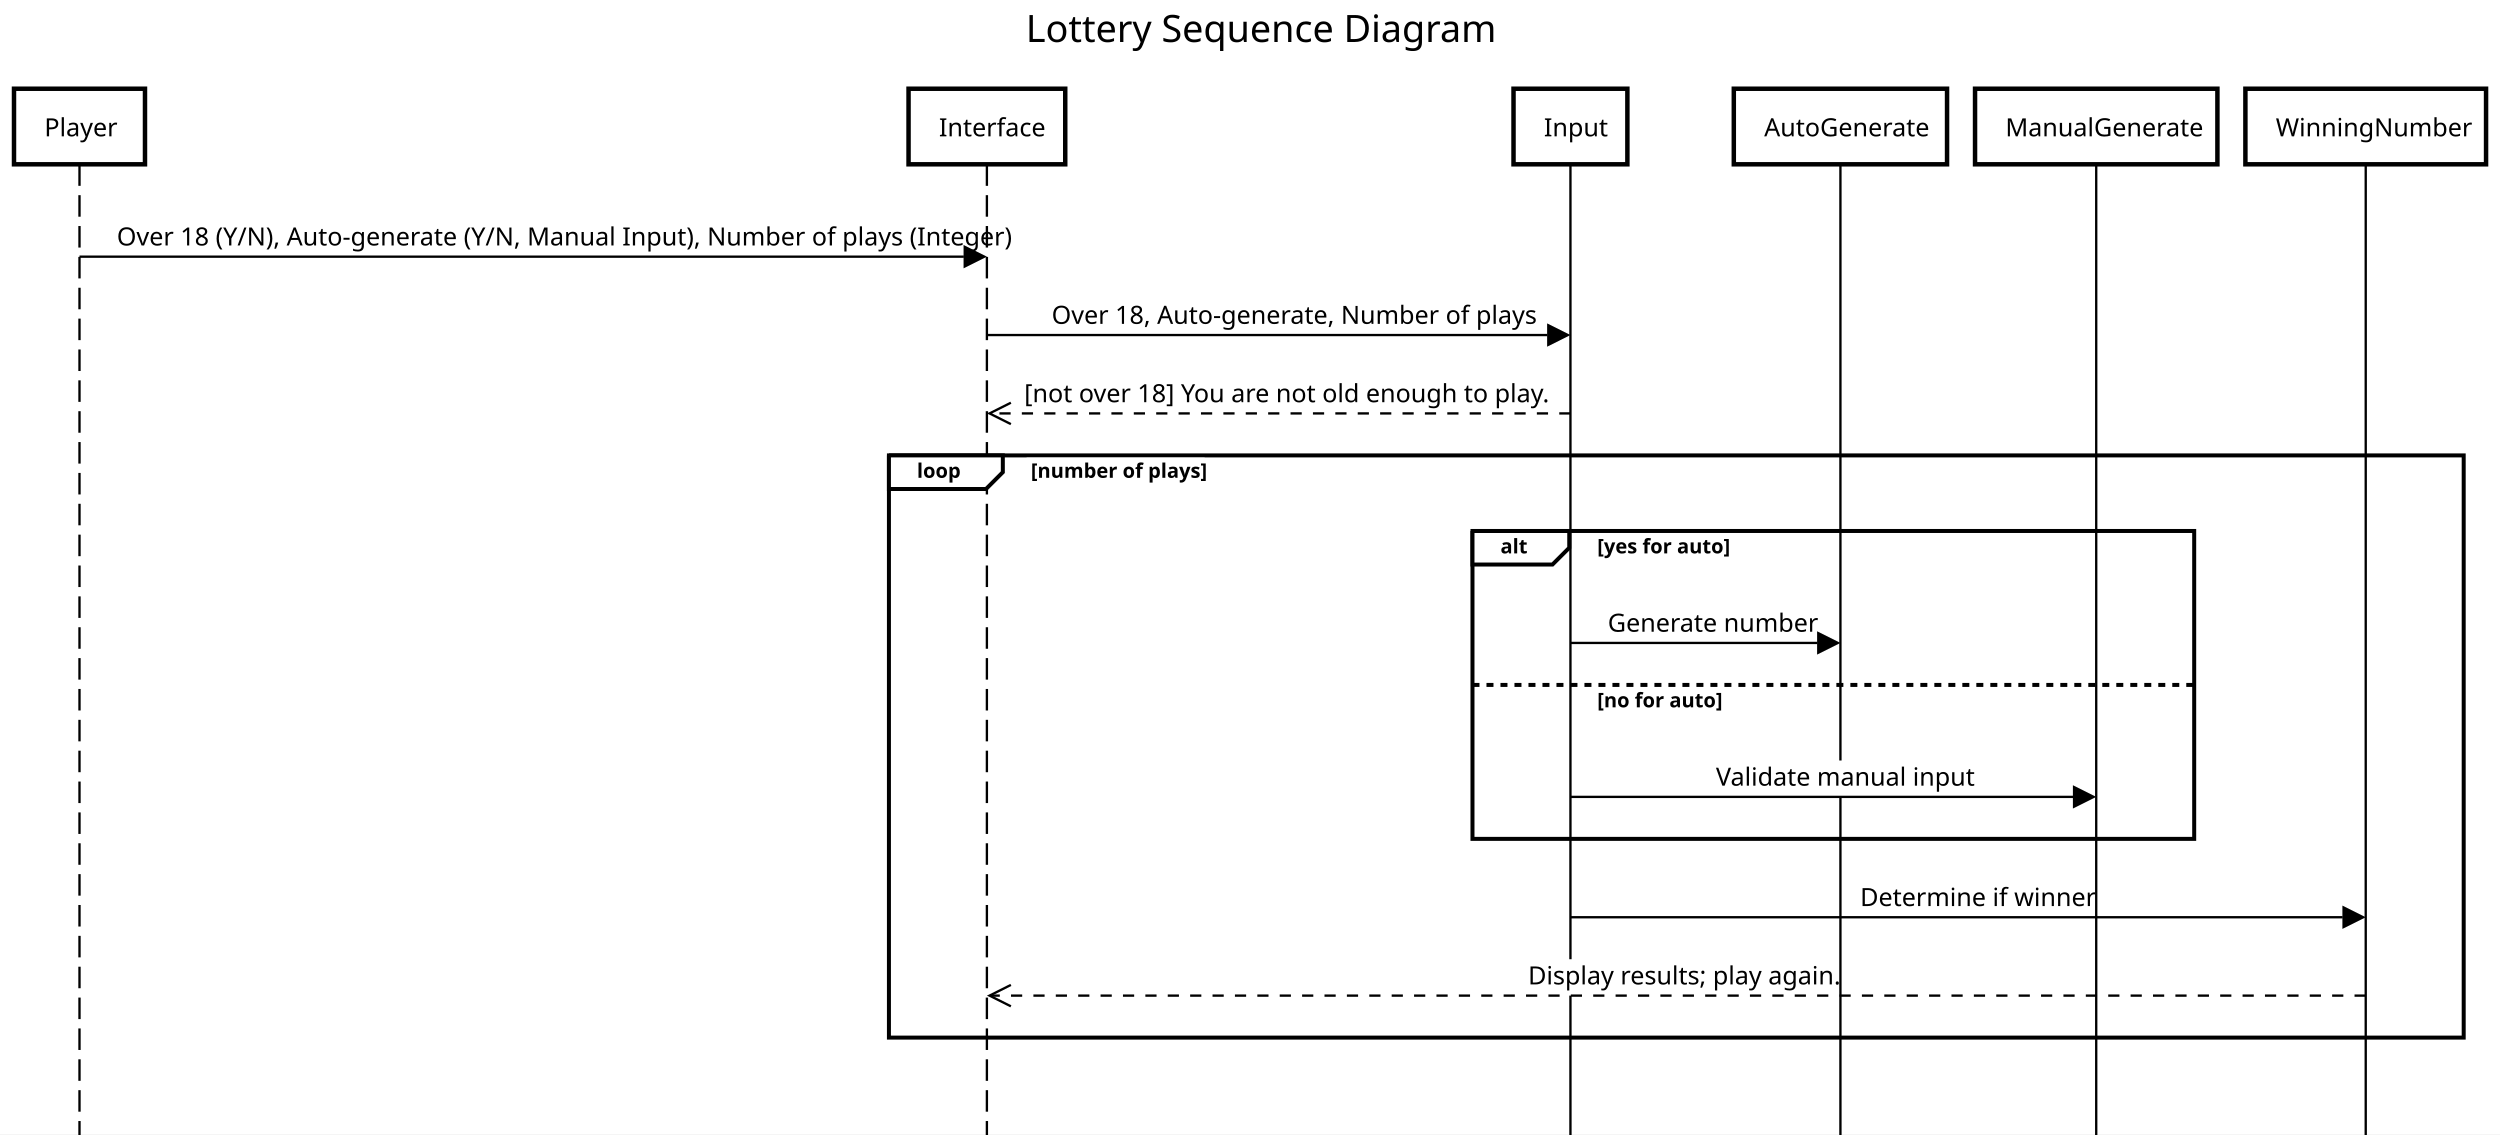
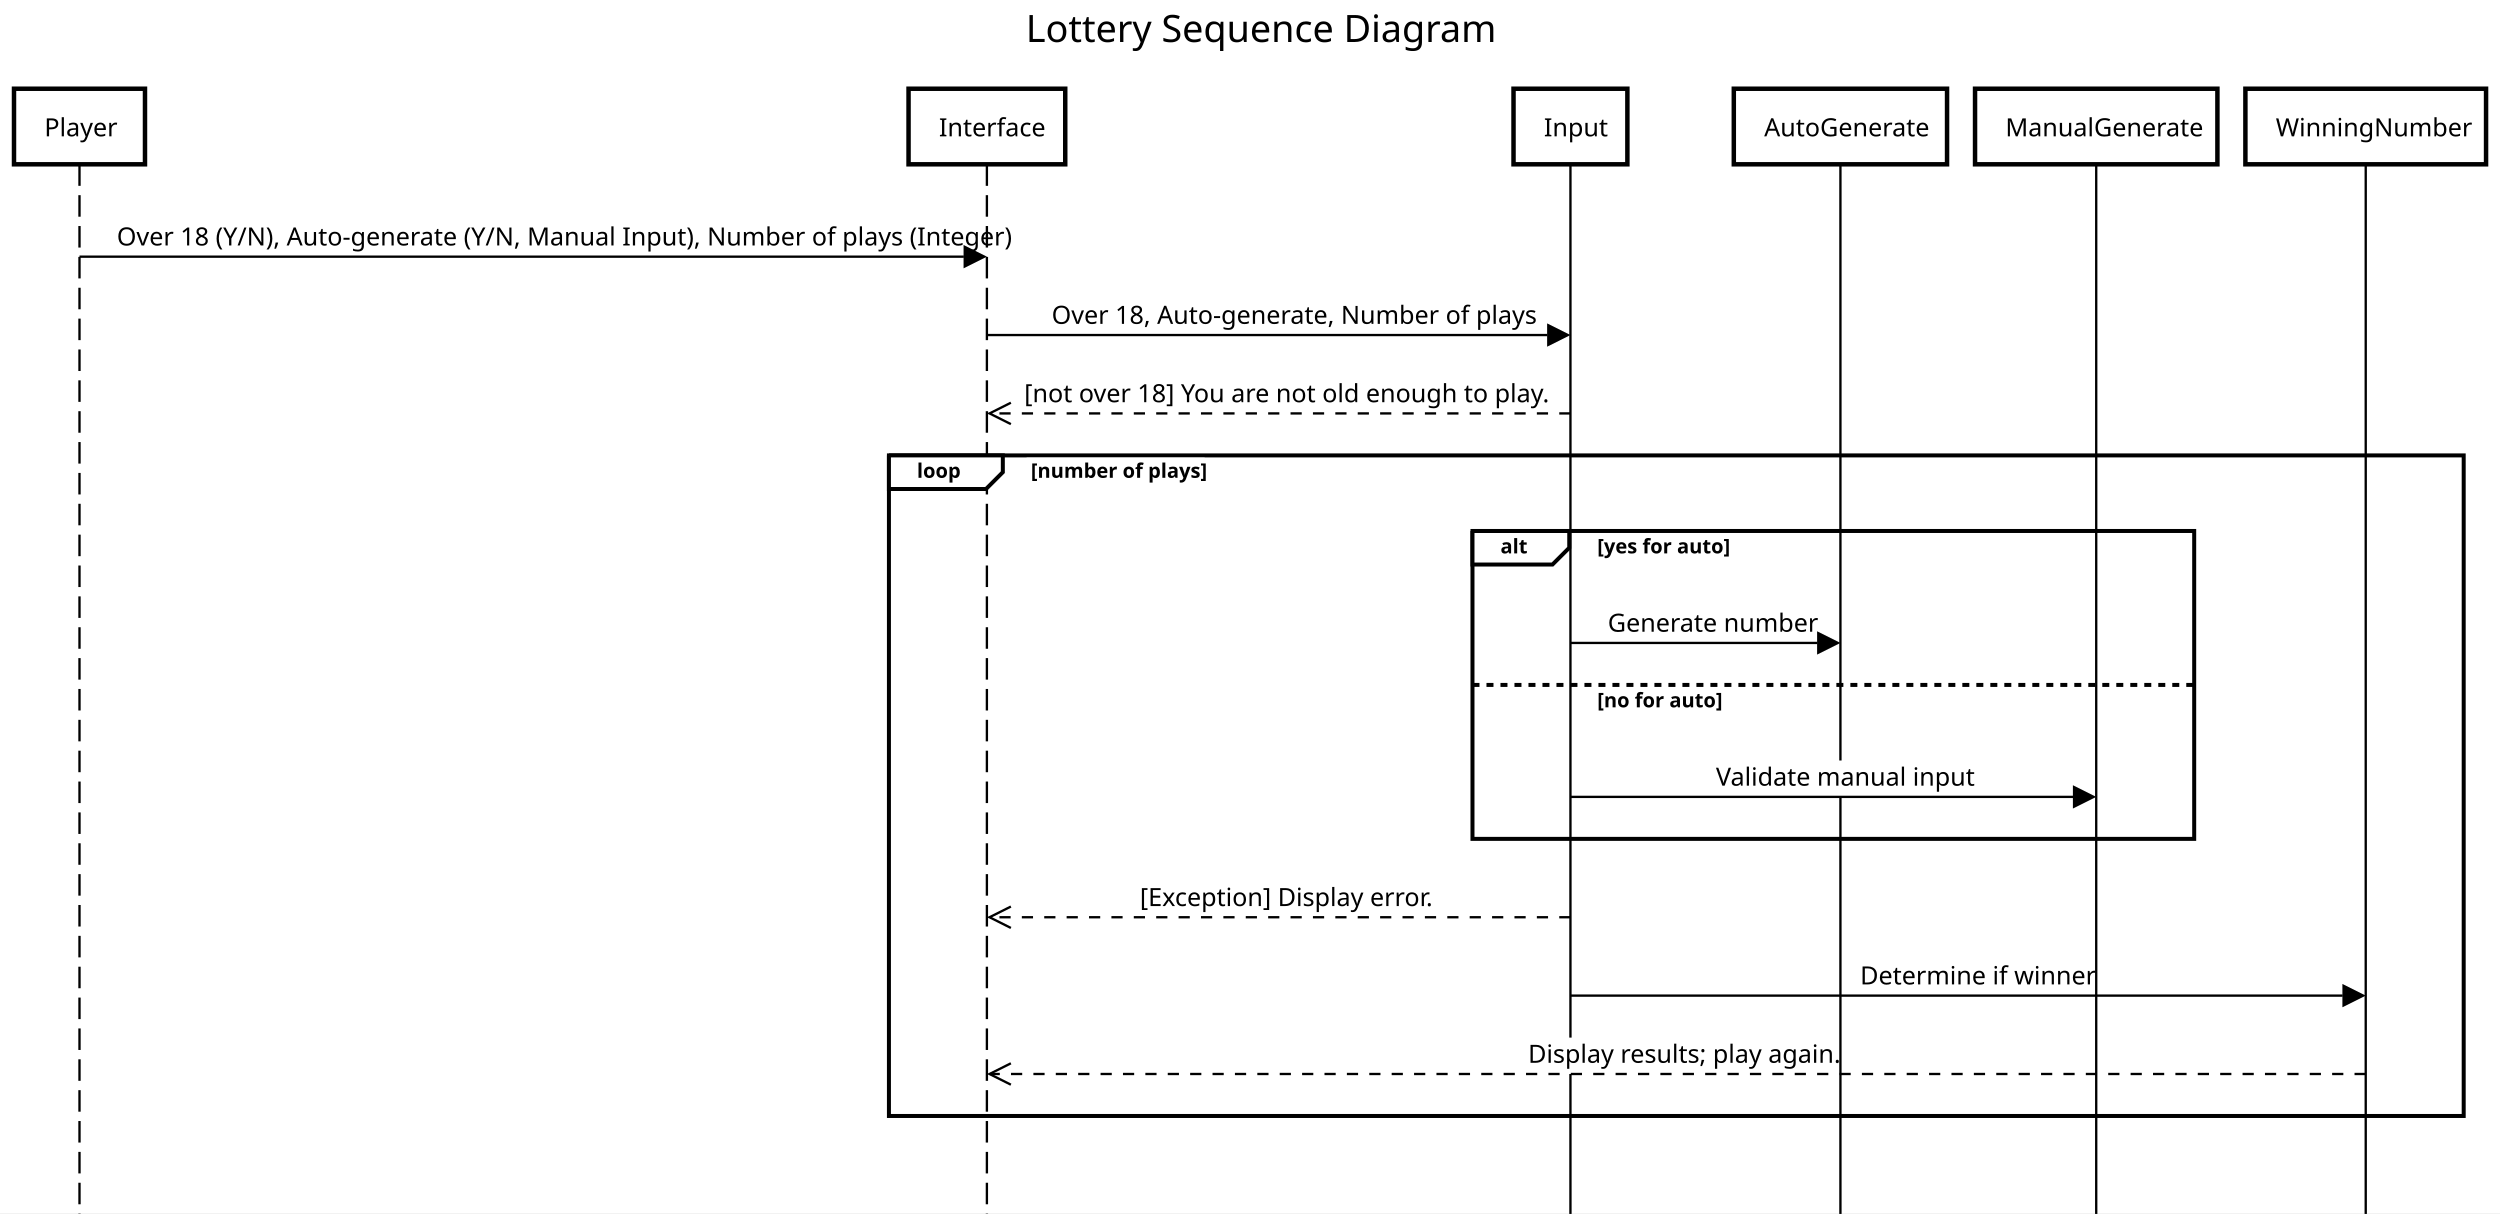
- <svg xmlns="http://www.w3.org/2000/svg" version="1.1" width="1459" height="662">
+ <svg xmlns="http://www.w3.org/2000/svg" version="1.1" width="1459" height="708">
  <defs />
  <g>
    <g />
    <g />
    <g />
    <g />
    <g />
    <g />
    <g />
-     <g>
-       <rect fill="white" stroke="none" x="0" y="0" width="1459" height="662" />
+     <g />
+     <g>
+       <rect fill="white" stroke="none" x="0" y="0" width="1459" height="708" />
    </g>
    <g>
      <text fill="black" stroke="none" font-family="sans-serif" font-size="16.5pt" font-style="normal" font-weight="normal" text-decoration="normal" x="598.665" y="24.503" text-anchor="start" dominant-baseline="alphabetic" xml:space="preserve">Lottery Sequence Diagram</text>
    </g>
    <g />
    <g>
-       <path fill="none" stroke="black" paint-order="fill stroke markers" d=" M 46.391 95.888 L 46.391 662.719" stroke-miterlimit="10" stroke-width="1.361" stroke-dasharray="12.566,5.445" />
-       <path fill="none" stroke="black" paint-order="fill stroke markers" d=" M 575.952 95.888 L 575.952 662.719" stroke-miterlimit="10" stroke-width="1.361" stroke-dasharray="12.566,5.445" />
-       <path fill="none" stroke="black" paint-order="fill stroke markers" d=" M 916.512 95.888 L 916.512 662.719" stroke-miterlimit="10" stroke-width="1.361" />
-       <path fill="none" stroke="black" paint-order="fill stroke markers" d=" M 1074.073 95.888 L 1074.073 662.719" stroke-miterlimit="10" stroke-width="1.361" />
-       <path fill="none" stroke="black" paint-order="fill stroke markers" d=" M 1223.356 95.888 L 1223.356 662.719" stroke-miterlimit="10" stroke-width="1.361" />
-       <path fill="none" stroke="black" paint-order="fill stroke markers" d=" M 1380.638 95.888 L 1380.638 662.719" stroke-miterlimit="10" stroke-width="1.361" />
+       <path fill="none" stroke="black" paint-order="fill stroke markers" d=" M 46.391 95.888 L 46.391 708.458" stroke-miterlimit="10" stroke-width="1.361" stroke-dasharray="12.566,5.445" />
+       <path fill="none" stroke="black" paint-order="fill stroke markers" d=" M 575.952 95.888 L 575.952 708.458" stroke-miterlimit="10" stroke-width="1.361" stroke-dasharray="12.566,5.445" />
+       <path fill="none" stroke="black" paint-order="fill stroke markers" d=" M 916.512 95.888 L 916.512 708.458" stroke-miterlimit="10" stroke-width="1.361" />
+       <path fill="none" stroke="black" paint-order="fill stroke markers" d=" M 1074.073 95.888 L 1074.073 708.458" stroke-miterlimit="10" stroke-width="1.361" />
+       <path fill="none" stroke="black" paint-order="fill stroke markers" d=" M 1223.356 95.888 L 1223.356 708.458" stroke-miterlimit="10" stroke-width="1.361" />
+       <path fill="none" stroke="black" paint-order="fill stroke markers" d=" M 1380.638 95.888 L 1380.638 708.458" stroke-miterlimit="10" stroke-width="1.361" />
    </g>
    <g>
      <path fill="none" stroke="none" />
      <g>
        <path fill="white" stroke="black" paint-order="fill stroke markers" d=" M 8.168 51.783 L 84.615 51.783 L 84.615 95.888 L 8.168 95.888 L 8.168 51.783 Z" stroke-miterlimit="10" stroke-width="2.614" stroke-dasharray="" />
      </g>
      <g>
        <g />
        <text fill="black" stroke="none" font-family="sans-serif" font-size="11pt" font-style="normal" font-weight="normal" text-decoration="normal" x="25.891" y="79.552" text-anchor="start" dominant-baseline="alphabetic" xml:space="preserve">Player</text>
      </g>
      <path fill="none" stroke="none" />
      <g>
        <path fill="white" stroke="black" paint-order="fill stroke markers" d=" M 530.228 51.783 L 621.676 51.783 L 621.676 95.888 L 530.228 95.888 L 530.228 51.783 Z" stroke-miterlimit="10" stroke-width="2.614" stroke-dasharray="" />
      </g>
      <g>
        <g />
        <text fill="black" stroke="none" font-family="sans-serif" font-size="11pt" font-style="normal" font-weight="normal" text-decoration="normal" x="547.952" y="79.552" text-anchor="start" dominant-baseline="alphabetic" xml:space="preserve">Interface</text>
      </g>
      <path fill="none" stroke="none" />
      <g>
        <path fill="white" stroke="black" paint-order="fill stroke markers" d=" M 883.289 51.783 L 949.736 51.783 L 949.736 95.888 L 883.289 95.888 L 883.289 51.783 Z" stroke-miterlimit="10" stroke-width="2.614" stroke-dasharray="" />
      </g>
      <g>
        <g />
        <text fill="black" stroke="none" font-family="sans-serif" font-size="11pt" font-style="normal" font-weight="normal" text-decoration="normal" x="901.012" y="79.552" text-anchor="start" dominant-baseline="alphabetic" xml:space="preserve">Input</text>
      </g>
      <path fill="none" stroke="none" />
      <g>
        <path fill="white" stroke="black" paint-order="fill stroke markers" d=" M 1011.849 51.783 L 1136.297 51.783 L 1136.297 95.888 L 1011.849 95.888 L 1011.849 51.783 Z" stroke-miterlimit="10" stroke-width="2.614" stroke-dasharray="" />
      </g>
      <g>
        <g />
        <text fill="black" stroke="none" font-family="sans-serif" font-size="11pt" font-style="normal" font-weight="normal" text-decoration="normal" x="1029.573" y="79.552" text-anchor="start" dominant-baseline="alphabetic" xml:space="preserve">AutoGenerate</text>
      </g>
      <path fill="none" stroke="none" />
      <g>
        <path fill="white" stroke="black" paint-order="fill stroke markers" d=" M 1152.632 51.783 L 1294.079 51.783 L 1294.079 95.888 L 1152.632 95.888 L 1152.632 51.783 Z" stroke-miterlimit="10" stroke-width="2.614" stroke-dasharray="" />
      </g>
      <g>
        <g />
        <text fill="black" stroke="none" font-family="sans-serif" font-size="11pt" font-style="normal" font-weight="normal" text-decoration="normal" x="1170.356" y="79.552" text-anchor="start" dominant-baseline="alphabetic" xml:space="preserve">ManualGenerate</text>
      </g>
      <path fill="none" stroke="none" />
      <g>
        <path fill="white" stroke="black" paint-order="fill stroke markers" d=" M 1310.414 51.783 L 1450.862 51.783 L 1450.862 95.888 L 1310.414 95.888 L 1310.414 51.783 Z" stroke-miterlimit="10" stroke-width="2.614" stroke-dasharray="" />
      </g>
      <g>
        <g />
        <text fill="black" stroke="none" font-family="sans-serif" font-size="11pt" font-style="normal" font-weight="normal" text-decoration="normal" x="1328.138" y="79.552" text-anchor="start" dominant-baseline="alphabetic" xml:space="preserve">WinningNumber</text>
      </g>
    </g>
    <g>
      <g>
        <g>
          <rect fill="white" stroke="none" x="65.721" y="128.558" width="490.901" height="21.236" />
        </g>
        <text fill="black" stroke="none" font-family="sans-serif" font-size="11pt" font-style="normal" font-weight="normal" text-decoration="normal" x="68.172" y="143.26" text-anchor="start" dominant-baseline="alphabetic" xml:space="preserve">Over 18 (Y/N), Auto-generate (Y/N, Manual Input), Number of plays (Integer)</text>
      </g>
      <g>
        <path fill="none" stroke="black" paint-order="fill stroke markers" d=" M 46.391 149.794 L 562.503 149.794" stroke-miterlimit="10" stroke-width="1.361" stroke-dasharray="" />
        <g transform="translate(575.9518,149.7938) translate(-575.9518,-149.7938)">
          <path fill="black" stroke="none" paint-order="stroke fill markers" d=" M 562.339 142.987 L 575.952 149.794 L 562.339 156.6 Z" />
        </g>
      </g>
      <g>
        <g>
          <rect fill="white" stroke="none" x="611.282" y="174.297" width="269.901" height="21.236" />
        </g>
        <text fill="black" stroke="none" font-family="sans-serif" font-size="11pt" font-style="normal" font-weight="normal" text-decoration="normal" x="613.732" y="188.998" text-anchor="start" dominant-baseline="alphabetic" xml:space="preserve">Over 18, Auto-generate, Number of plays</text>
      </g>
      <g>
        <path fill="none" stroke="black" paint-order="fill stroke markers" d=" M 575.952 195.532 L 903.063 195.532" stroke-miterlimit="10" stroke-width="1.361" stroke-dasharray="" />
        <g transform="translate(916.5124,195.5324) translate(-916.5124,-195.5324)">
          <path fill="black" stroke="none" paint-order="stroke fill markers" d=" M 902.9 188.726 L 916.512 195.532 L 902.9 202.339 Z" />
        </g>
      </g>
      <g>
        <g>
          <rect fill="white" stroke="none" x="595.282" y="220.035" width="301.901" height="21.236" />
        </g>
        <text fill="black" stroke="none" font-family="sans-serif" font-size="11pt" font-style="normal" font-weight="normal" text-decoration="normal" x="597.732" y="234.737" text-anchor="start" dominant-baseline="alphabetic" xml:space="preserve">[not over 18] You are not old enough to play.    </text>
      </g>
      <g>
        <path fill="none" stroke="black" paint-order="fill stroke markers" d=" M 916.512 241.271 L 577.994 241.271" stroke-miterlimit="10" stroke-width="1.361" stroke-dasharray="6.534" />
        <g transform="translate(575.9518,241.271) translate(-575.9518,-241.271)">
          <path fill="none" stroke="black" paint-order="fill stroke markers" d=" M 589.947 235.028 L 577.482 241.271 L 589.947 247.514" stroke-miterlimit="10" stroke-width="1.361" />
        </g>
      </g>
      <g>
        <g>
          <rect fill="white" stroke="none" x="935.842" y="353.984" width="118.901" height="21.236" />
        </g>
        <text fill="black" stroke="none" font-family="sans-serif" font-size="11pt" font-style="normal" font-weight="normal" text-decoration="normal" x="938.293" y="368.686" text-anchor="start" dominant-baseline="alphabetic" xml:space="preserve">Generate number</text>
      </g>
      <g>
        <path fill="none" stroke="black" paint-order="fill stroke markers" d=" M 916.512 375.22 L 1060.624 375.22" stroke-miterlimit="10" stroke-width="1.361" stroke-dasharray="" />
        <g transform="translate(1074.073,375.2196) translate(-1074.073,-375.2196)">
          <path fill="black" stroke="none" paint-order="stroke fill markers" d=" M 1060.46 368.413 L 1074.073 375.22 L 1060.46 382.026 Z" />
        </g>
      </g>
      <g>
        <g>
          <rect fill="white" stroke="none" x="998.984" y="443.827" width="141.901" height="21.236" />
        </g>
        <text fill="black" stroke="none" font-family="sans-serif" font-size="11pt" font-style="normal" font-weight="normal" text-decoration="normal" x="1001.434" y="458.529" text-anchor="start" dominant-baseline="alphabetic" xml:space="preserve">Validate manual input</text>
      </g>
      <g>
        <path fill="none" stroke="black" paint-order="fill stroke markers" d=" M 916.512 465.063 L 1209.906 465.063" stroke-miterlimit="10" stroke-width="1.361" stroke-dasharray="" />
        <g transform="translate(1223.356,465.0632) translate(-1223.356,-465.0632)">
          <path fill="black" stroke="none" paint-order="stroke fill markers" d=" M 1209.743 458.257 L 1223.356 465.063 L 1209.743 471.87 Z" />
        </g>
      </g>
      <g>
        <g>
-           <rect fill="white" stroke="none" x="1083.125" y="514.069" width="130.901" height="21.236" />
-         </g>
-         <text fill="black" stroke="none" font-family="sans-serif" font-size="11pt" font-style="normal" font-weight="normal" text-decoration="normal" x="1085.575" y="528.771" text-anchor="start" dominant-baseline="alphabetic" xml:space="preserve">Determine if winner</text>
-       </g>
-       <g>
-         <path fill="none" stroke="black" paint-order="fill stroke markers" d=" M 916.512 535.305 L 1367.189 535.305" stroke-miterlimit="10" stroke-width="1.361" stroke-dasharray="" />
-         <g transform="translate(1380.638,535.3046) translate(-1380.638,-535.3046)">
-           <path fill="black" stroke="none" paint-order="stroke fill markers" d=" M 1367.025 528.498 L 1380.638 535.305 L 1367.025 542.111 Z" />
-         </g>
-       </g>
-       <g>
-         <g>
-           <rect fill="white" stroke="none" x="889.345" y="559.807" width="177.901" height="21.236" />
-         </g>
-         <text fill="black" stroke="none" font-family="sans-serif" font-size="11pt" font-style="normal" font-weight="normal" text-decoration="normal" x="891.795" y="574.509" text-anchor="start" dominant-baseline="alphabetic" xml:space="preserve">Display results; play again.</text>
-       </g>
-       <g>
-         <path fill="none" stroke="black" paint-order="fill stroke markers" d=" M 1380.638 581.043 L 577.994 581.043" stroke-miterlimit="10" stroke-width="1.361" stroke-dasharray="6.534" />
-         <g transform="translate(575.9518,581.0432) translate(-575.9518,-581.0432)">
-           <path fill="none" stroke="black" paint-order="fill stroke markers" d=" M 589.947 574.8 L 577.482 581.043 L 589.947 587.287" stroke-miterlimit="10" stroke-width="1.361" />
-         </g>
-       </g>
-       <g>
-         <g />
-         <path fill="none" stroke="black" paint-order="fill stroke markers" d=" M 518.779 265.774 L 1437.811 265.774 L 1437.811 605.546 L 518.779 605.546 L 518.779 265.774 Z" stroke-miterlimit="10" stroke-width="2.334" stroke-dasharray="" />
+           <rect fill="white" stroke="none" x="662.782" y="514.069" width="166.901" height="21.236" />
+         </g>
+         <text fill="black" stroke="none" font-family="sans-serif" font-size="11pt" font-style="normal" font-weight="normal" text-decoration="normal" x="665.232" y="528.771" text-anchor="start" dominant-baseline="alphabetic" xml:space="preserve">[Exception] Display error.</text>
+       </g>
+       <g>
+         <path fill="none" stroke="black" paint-order="fill stroke markers" d=" M 916.512 535.305 L 577.994 535.305" stroke-miterlimit="10" stroke-width="1.361" stroke-dasharray="6.534" />
+         <g transform="translate(575.9518,535.3046) translate(-575.9518,-535.3046)">
+           <path fill="none" stroke="black" paint-order="fill stroke markers" d=" M 589.947 529.061 L 577.482 535.305 L 589.947 541.548" stroke-miterlimit="10" stroke-width="1.361" />
+         </g>
+       </g>
+       <g>
+         <g>
+           <rect fill="white" stroke="none" x="1083.125" y="559.807" width="130.901" height="21.236" />
+         </g>
+         <text fill="black" stroke="none" font-family="sans-serif" font-size="11pt" font-style="normal" font-weight="normal" text-decoration="normal" x="1085.575" y="574.509" text-anchor="start" dominant-baseline="alphabetic" xml:space="preserve">Determine if winner</text>
+       </g>
+       <g>
+         <path fill="none" stroke="black" paint-order="fill stroke markers" d=" M 916.512 581.043 L 1367.189 581.043" stroke-miterlimit="10" stroke-width="1.361" stroke-dasharray="" />
+         <g transform="translate(1380.638,581.0432) translate(-1380.638,-581.0432)">
+           <path fill="black" stroke="none" paint-order="stroke fill markers" d=" M 1367.025 574.237 L 1380.638 581.043 L 1367.025 587.85 Z" />
+         </g>
+       </g>
+       <g>
+         <g>
+           <rect fill="white" stroke="none" x="889.345" y="605.546" width="177.901" height="21.236" />
+         </g>
+         <text fill="black" stroke="none" font-family="sans-serif" font-size="11pt" font-style="normal" font-weight="normal" text-decoration="normal" x="891.795" y="620.248" text-anchor="start" dominant-baseline="alphabetic" xml:space="preserve">Display results; play again.</text>
+       </g>
+       <g>
+         <path fill="none" stroke="black" paint-order="fill stroke markers" d=" M 1380.638 626.782 L 577.994 626.782" stroke-miterlimit="10" stroke-width="1.361" stroke-dasharray="6.534" />
+         <g transform="translate(575.9518,626.7818) translate(-575.9518,-626.7818)">
+           <path fill="none" stroke="black" paint-order="fill stroke markers" d=" M 589.947 620.538 L 577.482 626.782 L 589.947 633.025" stroke-miterlimit="10" stroke-width="1.361" />
+         </g>
+       </g>
+       <g>
+         <g />
+         <path fill="none" stroke="black" paint-order="fill stroke markers" d=" M 518.779 265.774 L 1437.811 265.774 L 1437.811 651.285 L 518.779 651.285 L 518.779 265.774 Z" stroke-miterlimit="10" stroke-width="2.334" stroke-dasharray="" />
        <path fill="white" stroke="black" paint-order="fill stroke markers" d=" M 518.779 265.774 L 518.779 285.376 L 575.449 285.376 L 585.25 275.575 L 585.25 265.774 L 518.779 265.774" stroke-miterlimit="10" stroke-width="2.334" stroke-dasharray="" />
        <text fill="black" stroke="none" font-family="sans-serif" font-size="8.8pt" font-style="normal" font-weight="bold" text-decoration="normal" x="535.114" y="278.842" text-anchor="start" dominant-baseline="alphabetic" xml:space="preserve">loop</text>
        <g>
          <rect fill="white" stroke="none" x="599.135" y="267.081" width="103.901" height="16.989" />
        </g>
        <text fill="black" stroke="none" font-family="sans-serif" font-size="8.8pt" font-style="normal" font-weight="bold" text-decoration="normal" x="601.585" y="278.842" text-anchor="start" dominant-baseline="alphabetic" xml:space="preserve">[number of plays]</text>
      </g>
      <g>
        <g />
        <path fill="none" stroke="black" paint-order="fill stroke markers" d=" M 859.339 309.879 L 1280.529 309.879 L 1280.529 489.566 L 859.339 489.566 L 859.339 309.879 Z" stroke-miterlimit="10" stroke-width="2.334" stroke-dasharray="" />
        <path fill="white" stroke="black" paint-order="fill stroke markers" d=" M 859.339 309.879 L 859.339 329.481 L 906.01 329.481 L 915.811 319.68 L 915.811 309.879 L 859.339 309.879" stroke-miterlimit="10" stroke-width="2.334" stroke-dasharray="" />
        <text fill="black" stroke="none" font-family="sans-serif" font-size="8.8pt" font-style="normal" font-weight="bold" text-decoration="normal" x="875.674" y="322.947" text-anchor="start" dominant-baseline="alphabetic" xml:space="preserve">alt</text>
        <g>
          <rect fill="white" stroke="none" x="929.696" y="311.186" width="79.901" height="16.989" />
        </g>
        <text fill="black" stroke="none" font-family="sans-serif" font-size="8.8pt" font-style="normal" font-weight="bold" text-decoration="normal" x="932.146" y="322.947" text-anchor="start" dominant-baseline="alphabetic" xml:space="preserve">[yes for auto]</text>
        <g>
          <path fill="none" stroke="black" paint-order="fill stroke markers" d=" M 859.339 399.722 L 1280.529 399.722" stroke-miterlimit="10" stroke-width="2.334" stroke-dasharray="4.084" />
        </g>
        <g />
        <g>
          <rect fill="white" stroke="none" x="929.696" y="401.029" width="73.901" height="16.989" />
        </g>
        <text fill="black" stroke="none" font-family="sans-serif" font-size="8.8pt" font-style="normal" font-weight="bold" text-decoration="normal" x="932.146" y="412.791" text-anchor="start" dominant-baseline="alphabetic" xml:space="preserve">[no for auto]</text>
      </g>
      <g />
    </g>
    <g />
    <g />
    <g />
    <g />
    <g />
    <g />
  </g>
</svg>
